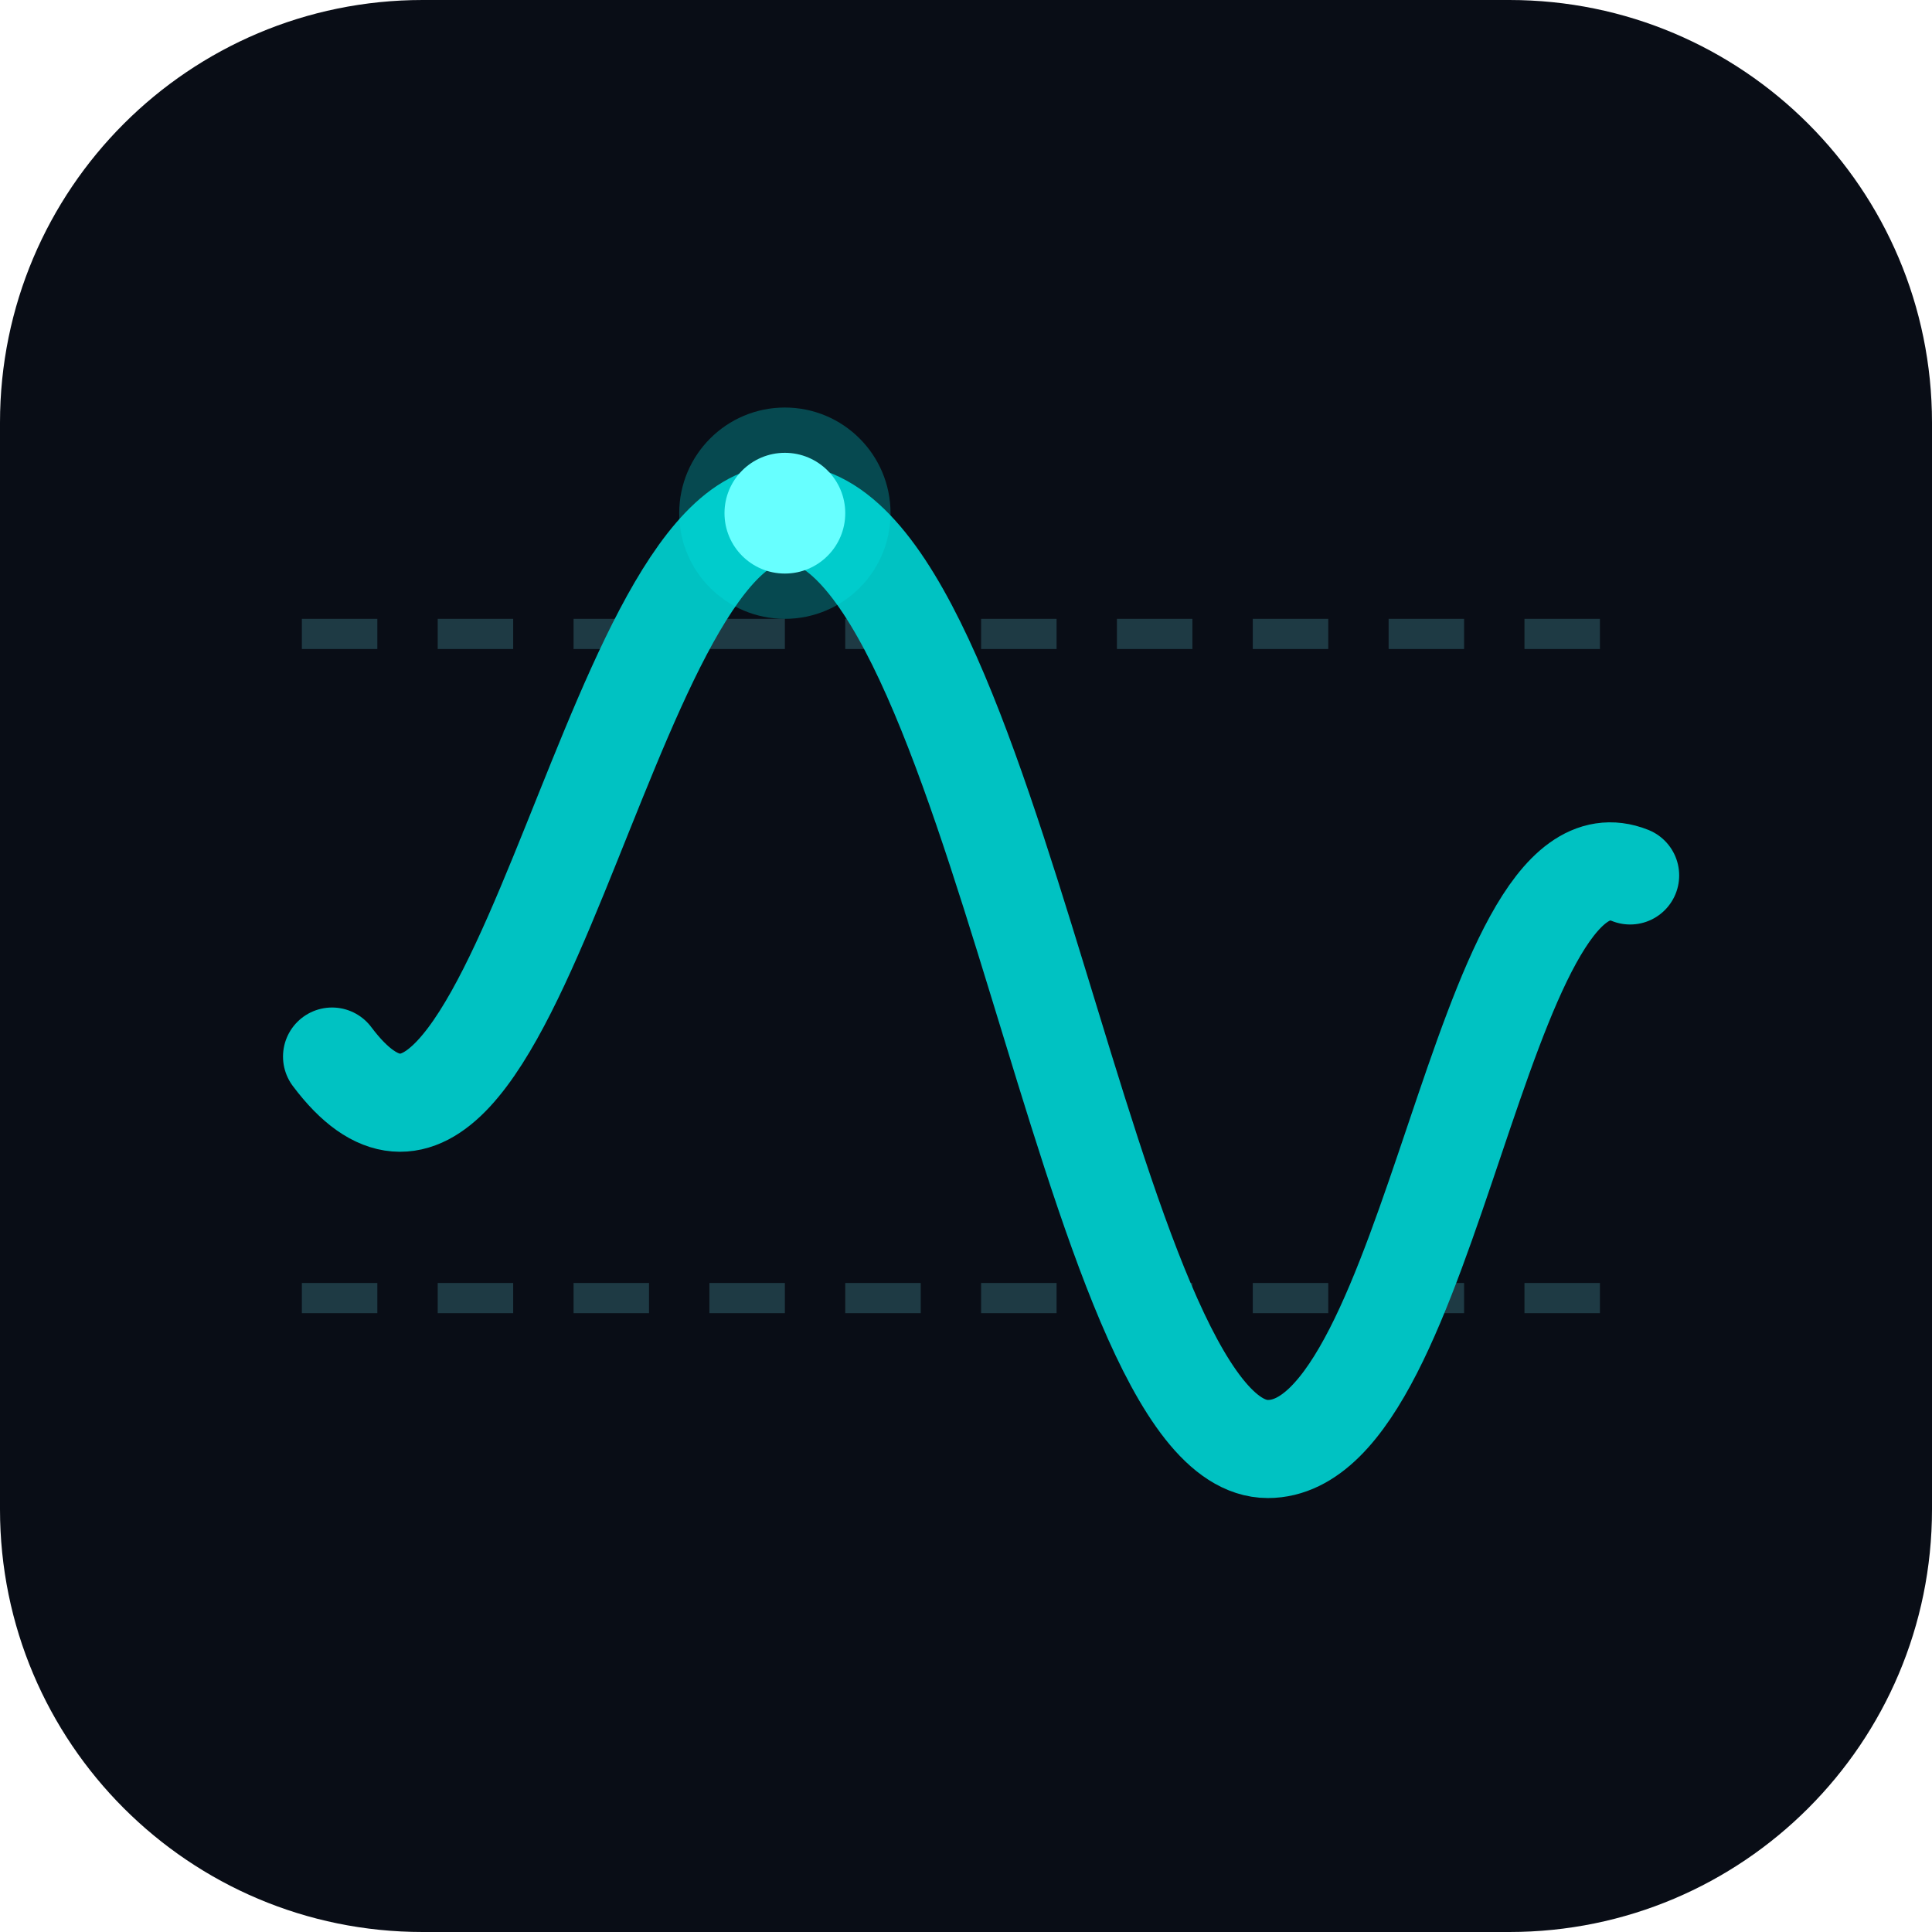
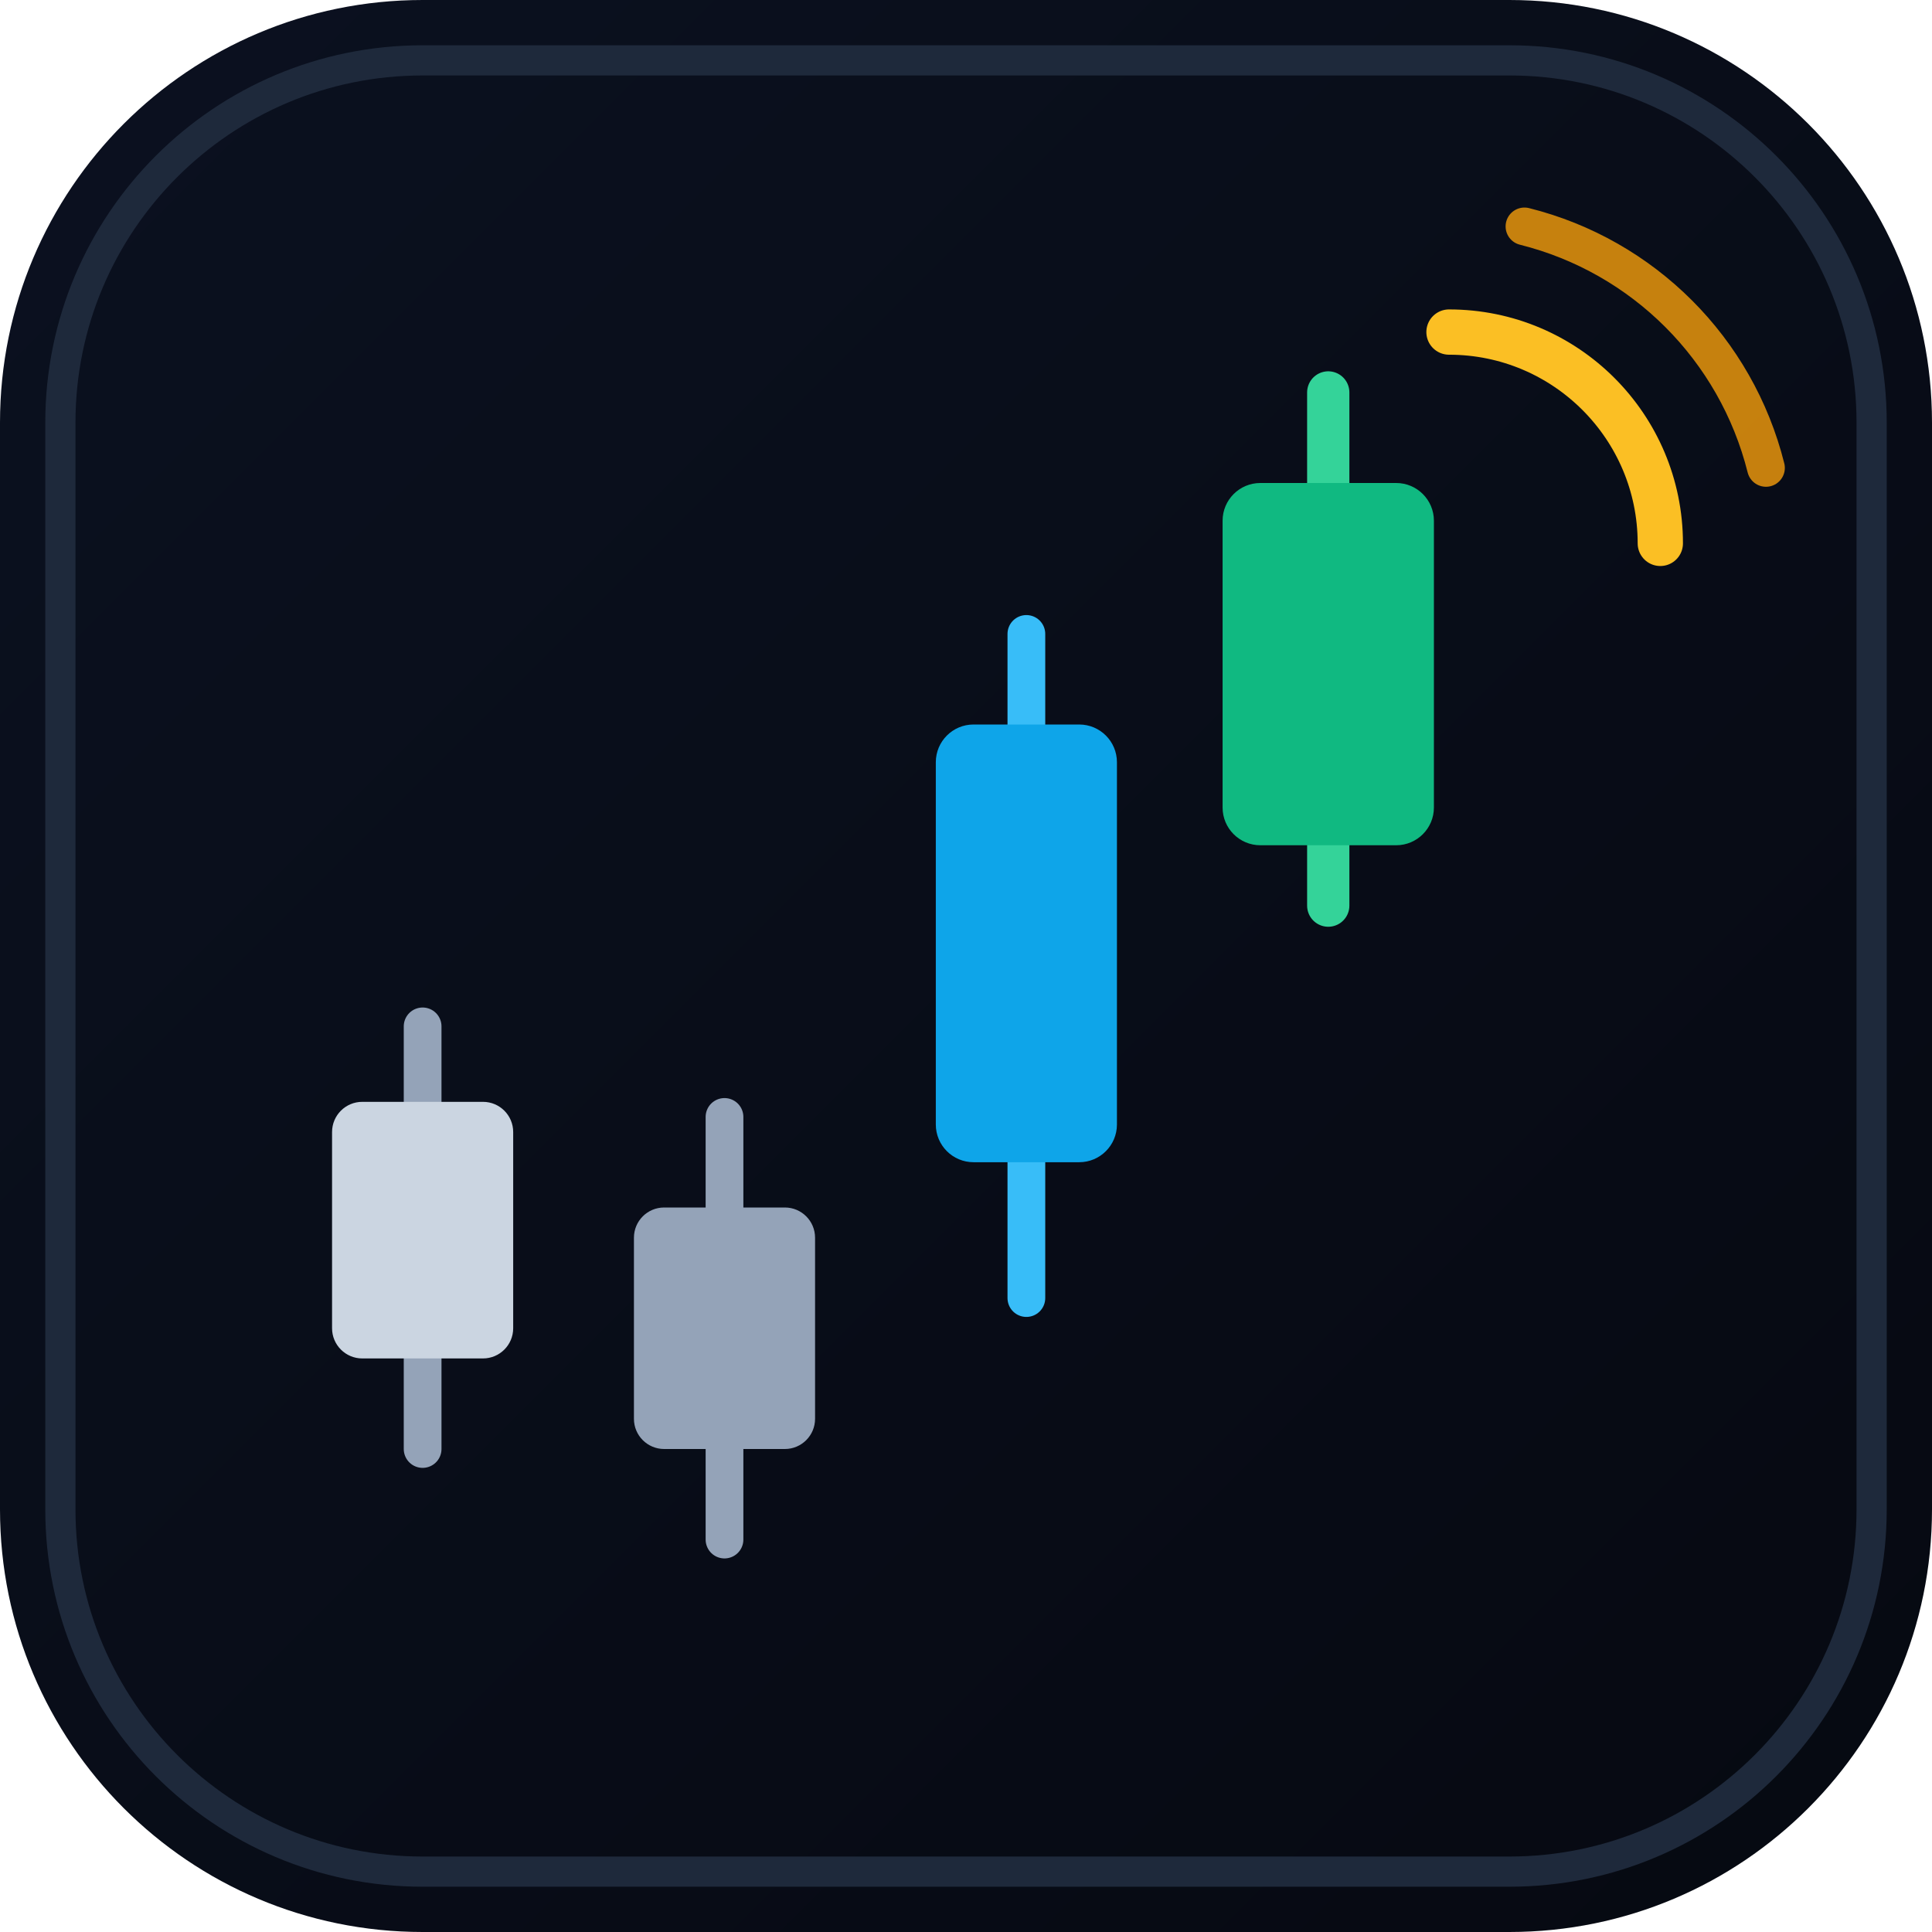
<svg xmlns="http://www.w3.org/2000/svg" viewBox="0 0 128 128">
-   <rect width="128" height="128" rx="28" fill="#090d16" />
-   <line x1="20" y1="42" x2="108" y2="42" stroke="#1e3a44" stroke-width="2" stroke-dasharray="5 4" />
-   <line x1="20" y1="86" x2="108" y2="86" stroke="#1e3a44" stroke-width="2" stroke-dasharray="5 4" />
-   <path d="M 22 70 C 34 86, 40 34, 52 34 C 66 34, 72 96, 84 96 C 95 96, 98 54, 108 58" fill="none" stroke="#00c2c2" stroke-width="6.5" stroke-linecap="round" stroke-linejoin="round" />
-   <circle cx="52" cy="34" r="7" fill="#00e5e5" opacity="0.28" />
-   <circle cx="52" cy="34" r="4" fill="#67ffff" />
+   <defs>
+     <linearGradient id="bgGrad" x1="0%" y1="0%" x2="100%" y2="100%">
+       <stop offset="0%" stop-color="#0b1120" />
+       <stop offset="100%" stop-color="#060911" />
+     </linearGradient>
+     <linearGradient id="goldGrad" x1="0%" y1="0%" x2="100%" y2="0%">
+       <stop offset="0%" stop-color="#f59e0b" />
+       <stop offset="100%" stop-color="#fde047" />
+     </linearGradient>
+   </defs>
+   <rect width="128" height="128" rx="28" fill="url(#bgGrad)" />
+   <rect x="4" y="4" width="120" height="120" rx="24" fill="none" stroke="#1e293b" stroke-width="2" />
+   <line x1="28" y1="68" x2="28" y2="96" stroke="#94a3b8" stroke-width="2.5" stroke-linecap="round" />
+   <rect x="22" y="73" width="12" height="17" rx="2" fill="#cbd5e1" />
+   <line x1="48" y1="74" x2="48" y2="102" stroke="#94a3b8" stroke-width="2.5" stroke-linecap="round" />
+   <rect x="42" y="80" width="12" height="16" rx="2" fill="#94a3b8" />
+   <line x1="18" y1="66" x2="110" y2="66" stroke="url(#goldGrad)" stroke-width="3.5" stroke-linecap="round" />
+   <line x1="68" y1="42" x2="68" y2="86" stroke="#38bdf8" stroke-width="2.5" stroke-linecap="round" />
+   <rect x="62" y="48" width="12" height="29" rx="2.5" fill="#0ea5e9" />
+   <line x1="88" y1="26" x2="88" y2="60" stroke="#34d399" stroke-width="2.8" stroke-linecap="round" />
+   <rect x="81" y="32" width="14" height="24" rx="2.5" fill="#10b981" />
+   <path d="M96 22 A14 14 0 0 1 110 36" fill="none" stroke="#fbbf24" stroke-width="3" stroke-linecap="round" />
+   <path d="M101 15 A22 22 0 0 1 117 31" fill="none" stroke="#f59e0b" stroke-width="2.5" stroke-linecap="round" opacity="0.8" />
</svg>
